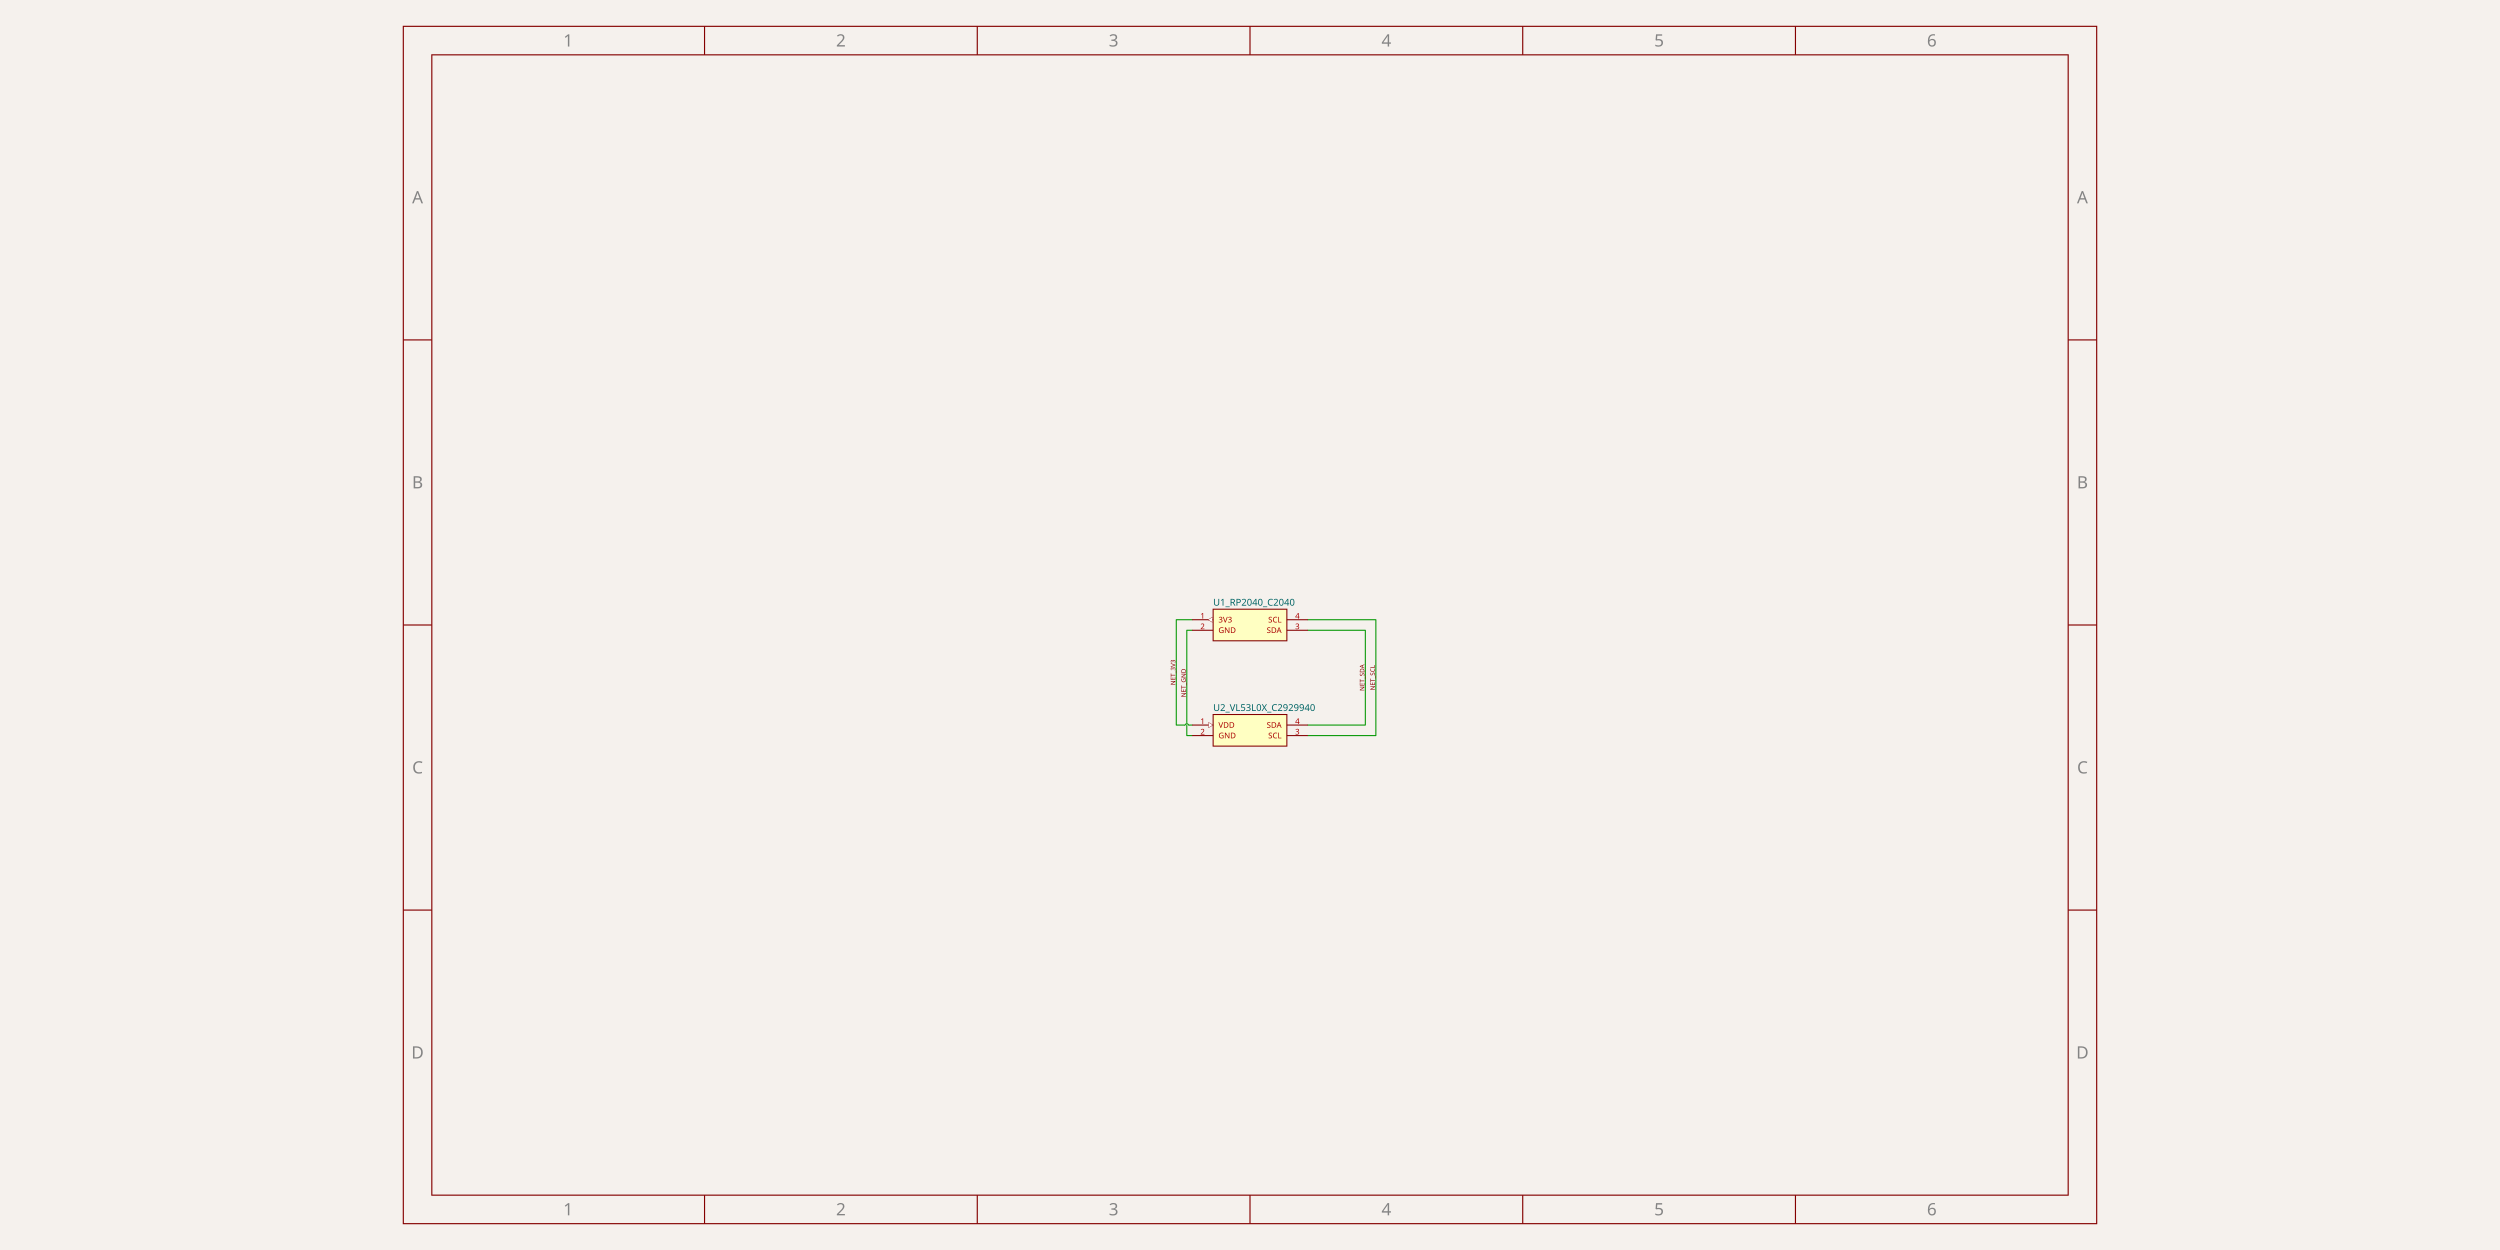
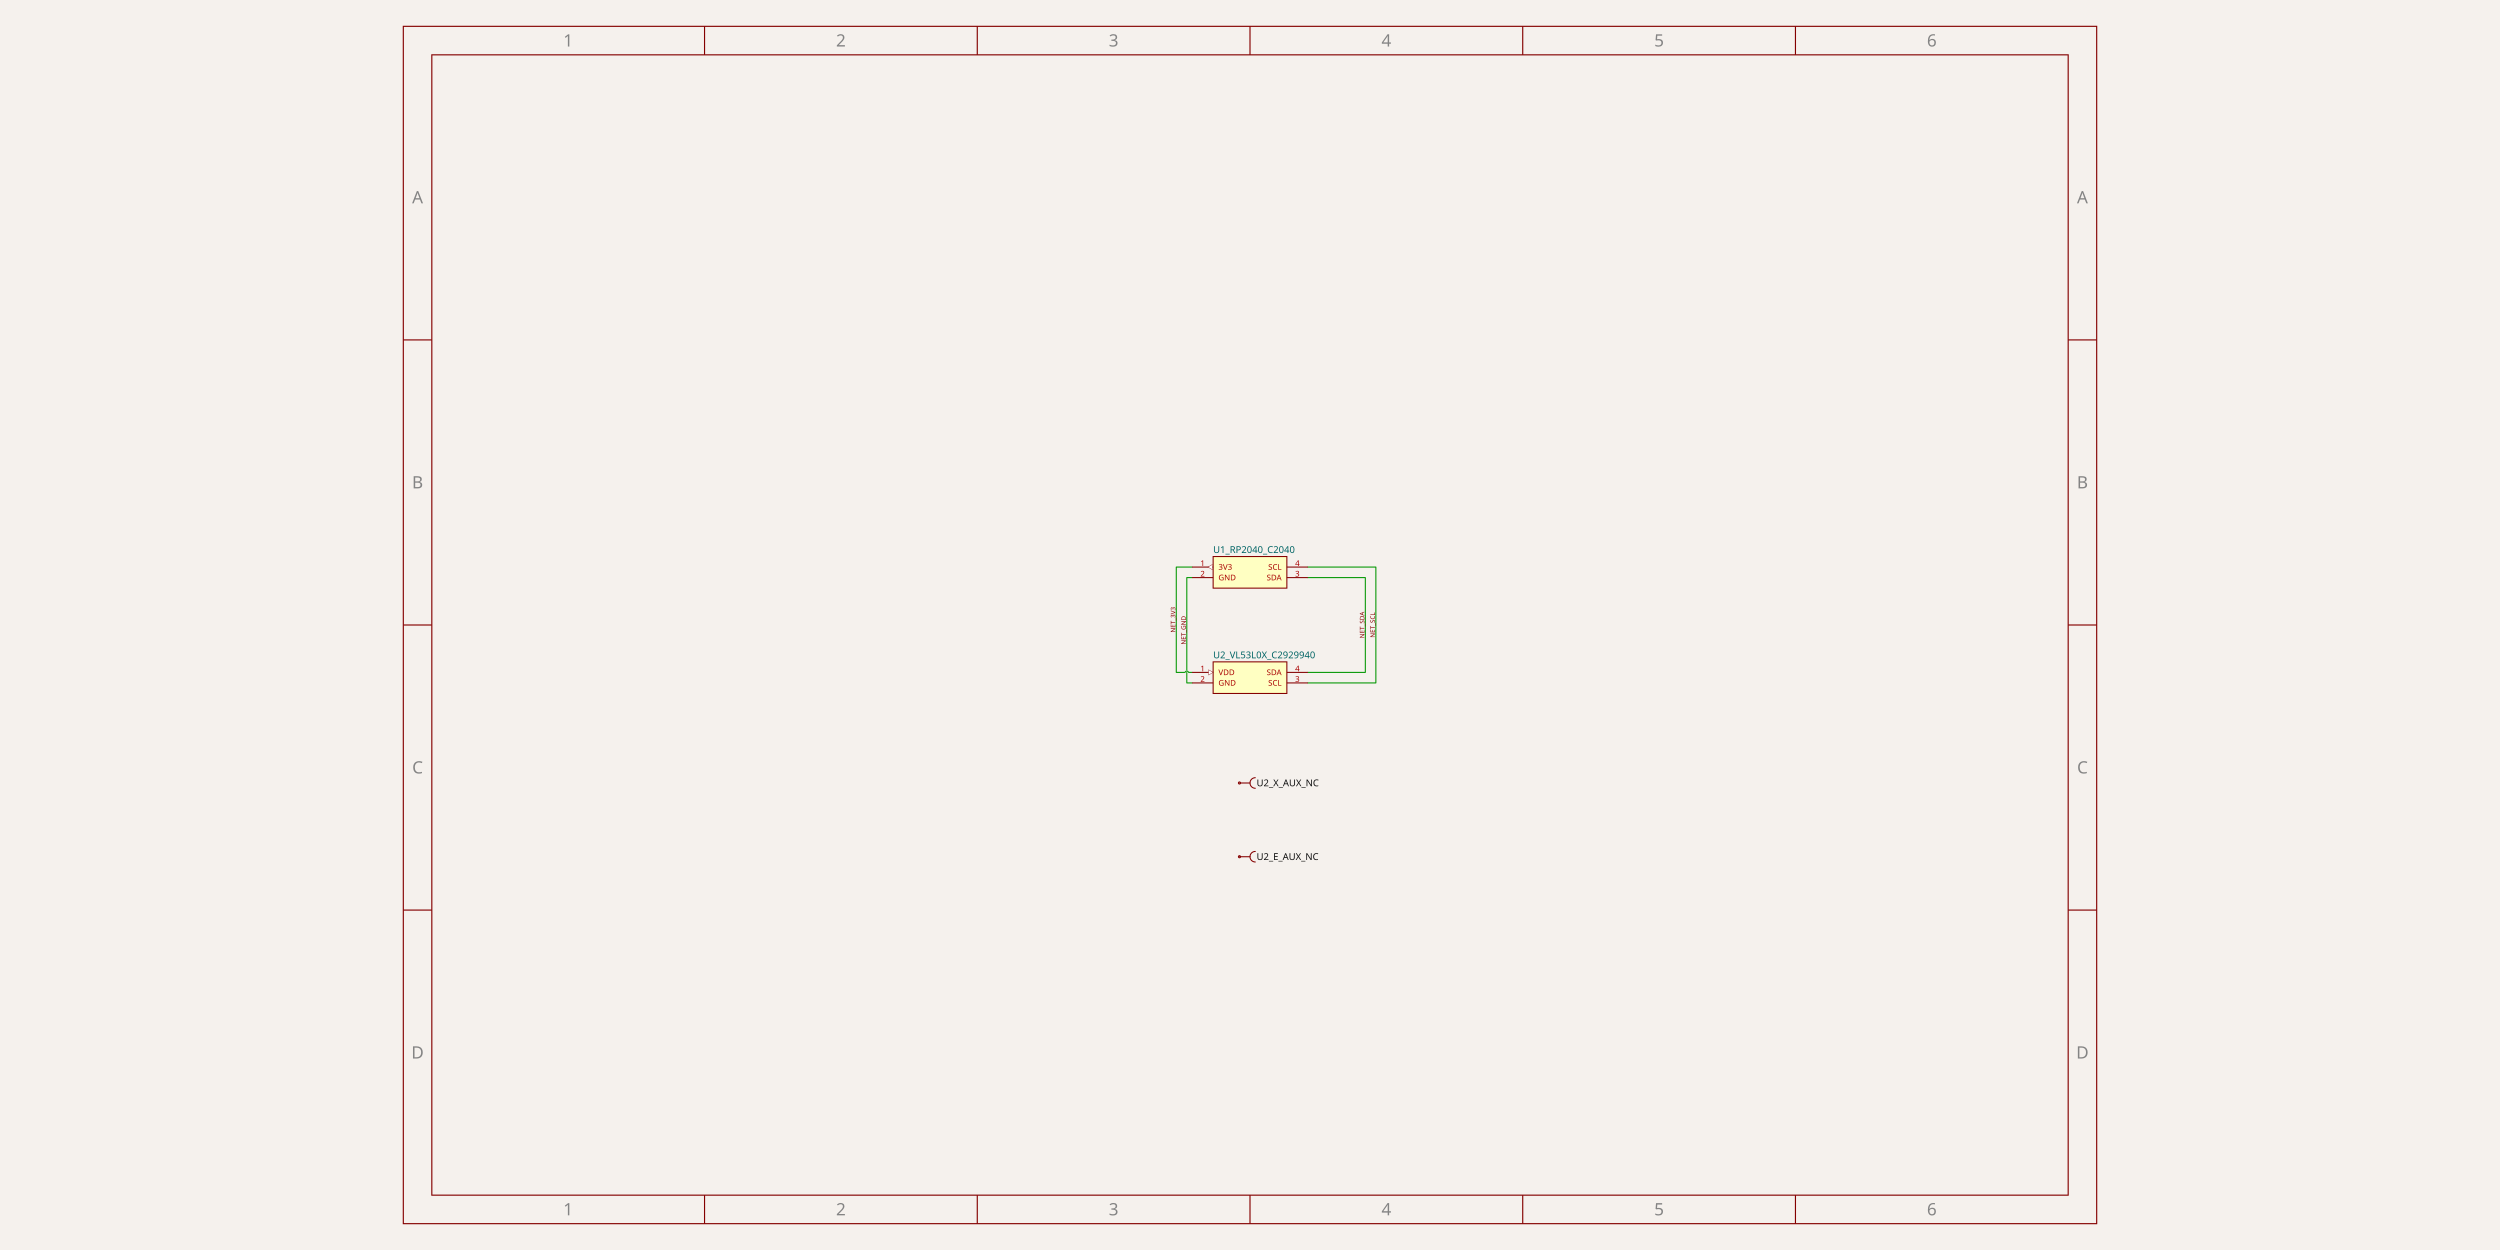
<svg xmlns="http://www.w3.org/2000/svg" class="tscircuit-schematic" width="1200" height="600" style="background-color: rgb(245, 241, 237)" data-real-to-screen-transform="matrix(25.2778238514,0,0,-25.2778238514,600,300)" data-software-used-string="@tscircuit/core@0.0.1816">
  <style>
              .boundary { fill: rgb(245, 241, 237); }
              .schematic-boundary { fill: none; stroke: #fff; }
              .component { fill: none; stroke: rgb(132, 0, 0); }
              .chip { fill: rgb(255, 255, 194); stroke: rgb(132, 0, 0); }
              .component-pin { fill: none; stroke: rgb(132, 0, 0); }
              .text { font-family: sans-serif; fill: rgb(0, 150, 0); }
              .pin-number { fill: rgb(169, 0, 0); }
              .port-label { fill: rgb(0, 100, 100); }
              .component-name { fill: rgb(0, 100, 100); }
              
            </style>
  <rect class="boundary" x="0" y="0" width="1200" height="600" />
  <g class="schematic-sheet" data-circuit-json-type="schematic_sheet" data-schematic-sheet-id="schematic_sheet_0">
    <rect class="sch-rect" x="193.589" y="12.639" width="812.821" height="574.722" fill="none" stroke="rgb(132, 0, 0)" stroke-width="0.547" data-schematic-rect-id="schematic_sheet_0_outer" />
    <rect class="sch-rect" x="207.273" y="26.323" width="785.454" height="547.354" fill="none" stroke="rgb(132, 0, 0)" stroke-width="0.547" data-schematic-rect-id="schematic_sheet_0_inner" />
    <line class="sch-line" x1="338.182" y1="12.639" x2="338.182" y2="26.323" stroke="rgb(132, 0, 0)" stroke-width="0.547" data-schematic-line-id="schematic_sheet_0_top_column_1" />
    <line class="sch-line" x1="338.182" y1="587.361" x2="338.182" y2="573.677" stroke="rgb(132, 0, 0)" stroke-width="0.547" data-schematic-line-id="schematic_sheet_0_bottom_column_1" />
    <line class="sch-line" x1="469.091" y1="12.639" x2="469.091" y2="26.323" stroke="rgb(132, 0, 0)" stroke-width="0.547" data-schematic-line-id="schematic_sheet_0_top_column_2" />
    <line class="sch-line" x1="469.091" y1="587.361" x2="469.091" y2="573.677" stroke="rgb(132, 0, 0)" stroke-width="0.547" data-schematic-line-id="schematic_sheet_0_bottom_column_2" />
    <line class="sch-line" x1="600" y1="12.639" x2="600" y2="26.323" stroke="rgb(132, 0, 0)" stroke-width="0.547" data-schematic-line-id="schematic_sheet_0_top_column_3" />
    <line class="sch-line" x1="600" y1="587.361" x2="600" y2="573.677" stroke="rgb(132, 0, 0)" stroke-width="0.547" data-schematic-line-id="schematic_sheet_0_bottom_column_3" />
    <line class="sch-line" x1="730.909" y1="12.639" x2="730.909" y2="26.323" stroke="rgb(132, 0, 0)" stroke-width="0.547" data-schematic-line-id="schematic_sheet_0_top_column_4" />
    <line class="sch-line" x1="730.909" y1="587.361" x2="730.909" y2="573.677" stroke="rgb(132, 0, 0)" stroke-width="0.547" data-schematic-line-id="schematic_sheet_0_bottom_column_4" />
    <line class="sch-line" x1="861.818" y1="12.639" x2="861.818" y2="26.323" stroke="rgb(132, 0, 0)" stroke-width="0.547" data-schematic-line-id="schematic_sheet_0_top_column_5" />
    <line class="sch-line" x1="861.818" y1="587.361" x2="861.818" y2="573.677" stroke="rgb(132, 0, 0)" stroke-width="0.547" data-schematic-line-id="schematic_sheet_0_bottom_column_5" />
    <line class="sch-line" x1="193.589" y1="436.839" x2="207.273" y2="436.839" stroke="rgb(132, 0, 0)" stroke-width="0.547" data-schematic-line-id="schematic_sheet_0_left_row_1" />
    <line class="sch-line" x1="1006.411" y1="436.839" x2="992.727" y2="436.839" stroke="rgb(132, 0, 0)" stroke-width="0.547" data-schematic-line-id="schematic_sheet_0_right_row_1" />
    <line class="sch-line" x1="193.589" y1="300" x2="207.273" y2="300" stroke="rgb(132, 0, 0)" stroke-width="0.547" data-schematic-line-id="schematic_sheet_0_left_row_2" />
    <line class="sch-line" x1="1006.411" y1="300" x2="992.727" y2="300" stroke="rgb(132, 0, 0)" stroke-width="0.547" data-schematic-line-id="schematic_sheet_0_right_row_2" />
    <line class="sch-line" x1="193.589" y1="163.161" x2="207.273" y2="163.161" stroke="rgb(132, 0, 0)" stroke-width="0.547" data-schematic-line-id="schematic_sheet_0_left_row_3" />
    <line class="sch-line" x1="1006.411" y1="163.161" x2="992.727" y2="163.161" stroke="rgb(132, 0, 0)" stroke-width="0.547" data-schematic-line-id="schematic_sheet_0_right_row_3" />
    <text class="sch-text" x="272.728" y="19.481" fill="rgb(132, 132, 132)" text-anchor="middle" dominant-baseline="middle" font-family="sans-serif" font-size="8.21px" transform="rotate(0, 272.7276, 19.48084)">1</text>
    <text class="sch-text" x="272.728" y="580.519" fill="rgb(132, 132, 132)" text-anchor="middle" dominant-baseline="middle" font-family="sans-serif" font-size="8.21px" transform="rotate(0, 272.7276, 580.5192)">1</text>
    <text class="sch-text" x="403.637" y="19.481" fill="rgb(132, 132, 132)" text-anchor="middle" dominant-baseline="middle" font-family="sans-serif" font-size="8.21px" transform="rotate(0, 403.6366, 19.48084)">2</text>
    <text class="sch-text" x="403.637" y="580.519" fill="rgb(132, 132, 132)" text-anchor="middle" dominant-baseline="middle" font-family="sans-serif" font-size="8.21px" transform="rotate(0, 403.6366, 580.5192)">2</text>
    <text class="sch-text" x="534.546" y="19.481" fill="rgb(132, 132, 132)" text-anchor="middle" dominant-baseline="middle" font-family="sans-serif" font-size="8.21px" transform="rotate(0, 534.5455, 19.48084)">3</text>
    <text class="sch-text" x="534.546" y="580.519" fill="rgb(132, 132, 132)" text-anchor="middle" dominant-baseline="middle" font-family="sans-serif" font-size="8.21px" transform="rotate(0, 534.5455, 580.5192)">3</text>
    <text class="sch-text" x="665.454" y="19.481" fill="rgb(132, 132, 132)" text-anchor="middle" dominant-baseline="middle" font-family="sans-serif" font-size="8.21px" transform="rotate(0, 665.4545, 19.48084)">4</text>
    <text class="sch-text" x="665.454" y="580.519" fill="rgb(132, 132, 132)" text-anchor="middle" dominant-baseline="middle" font-family="sans-serif" font-size="8.21px" transform="rotate(0, 665.4545, 580.5192)">4</text>
    <text class="sch-text" x="796.363" y="19.481" fill="rgb(132, 132, 132)" text-anchor="middle" dominant-baseline="middle" font-family="sans-serif" font-size="8.21px" transform="rotate(0, 796.3634, 19.48084)">5</text>
    <text class="sch-text" x="796.363" y="580.519" fill="rgb(132, 132, 132)" text-anchor="middle" dominant-baseline="middle" font-family="sans-serif" font-size="8.21px" transform="rotate(0, 796.3634, 580.5192)">5</text>
    <text class="sch-text" x="927.272" y="19.481" fill="rgb(132, 132, 132)" text-anchor="middle" dominant-baseline="middle" font-family="sans-serif" font-size="8.21px" transform="rotate(0, 927.2724, 19.48084)">6</text>
    <text class="sch-text" x="927.272" y="580.519" fill="rgb(132, 132, 132)" text-anchor="middle" dominant-baseline="middle" font-family="sans-serif" font-size="8.21px" transform="rotate(0, 927.2724, 580.5192)">6</text>
    <text class="sch-text" x="200.431" y="94.742" fill="rgb(132, 132, 132)" text-anchor="middle" dominant-baseline="middle" font-family="sans-serif" font-size="8.21px" transform="rotate(0, 200.4312, 94.74208)">A</text>
    <text class="sch-text" x="999.569" y="94.742" fill="rgb(132, 132, 132)" text-anchor="middle" dominant-baseline="middle" font-family="sans-serif" font-size="8.21px" transform="rotate(0, 999.5688, 94.74208)">A</text>
    <text class="sch-text" x="200.431" y="231.581" fill="rgb(132, 132, 132)" text-anchor="middle" dominant-baseline="middle" font-family="sans-serif" font-size="8.21px" transform="rotate(0, 200.4312, 231.5807)">B</text>
    <text class="sch-text" x="999.569" y="231.581" fill="rgb(132, 132, 132)" text-anchor="middle" dominant-baseline="middle" font-family="sans-serif" font-size="8.21px" transform="rotate(0, 999.5688, 231.5807)">B</text>
    <text class="sch-text" x="200.431" y="368.419" fill="rgb(132, 132, 132)" text-anchor="middle" dominant-baseline="middle" font-family="sans-serif" font-size="8.21px" transform="rotate(0, 200.4312, 368.4193)">C</text>
    <text class="sch-text" x="999.569" y="368.419" fill="rgb(132, 132, 132)" text-anchor="middle" dominant-baseline="middle" font-family="sans-serif" font-size="8.21px" transform="rotate(0, 999.5688, 368.4193)">C</text>
    <text class="sch-text" x="200.431" y="505.258" fill="rgb(132, 132, 132)" text-anchor="middle" dominant-baseline="middle" font-family="sans-serif" font-size="8.21px" transform="rotate(0, 200.4312, 505.2579)">D</text>
    <text class="sch-text" x="999.569" y="505.258" fill="rgb(132, 132, 132)" text-anchor="middle" dominant-baseline="middle" font-family="sans-serif" font-size="8.21px" transform="rotate(0, 999.5688, 505.2579)">D</text>
  </g>
  <g class="trace sch-trace" data-layer="base" data-circuit-json-type="schematic_trace" data-schematic-trace-id="schematic_trace_0" data-subcircuit-connectivity-map-key="E003_VARIANT_B_JLC_CHIP_DOWN_connectivity_net0">
-     <path d="M 572.194 297.472 L 564.611 297.472 L 564.611 348.028 L 568.719 348.028M 570.615 348.028 L 572.194 348.028" class="trace-invisible-hover-outline sch-trace-hitbox" stroke="rgb(0, 150, 0)" fill="none" stroke-width="4.044px" stroke-linecap="round" opacity="0" stroke-linejoin="round" />
-     <path class="sch-trace-path" d="M 572.194 297.472 L 564.611 297.472 L 564.611 348.028 L 568.719 348.028M 570.615 348.028 L 572.194 348.028" stroke="rgb(0, 150, 0)" fill="none" stroke-width="0.506px" stroke-linecap="round" stroke-linejoin="round" />
+     <path d="M 572.194 272.194 L 564.611 272.194 L 564.611 322.75 L 568.719 322.75M 570.615 322.75 L 572.194 322.75" class="trace-invisible-hover-outline sch-trace-hitbox" stroke="rgb(0, 150, 0)" fill="none" stroke-width="4.044px" stroke-linecap="round" opacity="0" stroke-linejoin="round" />
+     <path class="sch-trace-path" d="M 572.194 272.194 L 564.611 272.194 L 564.611 322.75 L 568.719 322.75M 570.615 322.75 L 572.194 322.75" stroke="rgb(0, 150, 0)" fill="none" stroke-width="0.506px" stroke-linecap="round" stroke-linejoin="round" />
  </g>
  <g class="trace sch-trace" data-layer="base" data-circuit-json-type="schematic_trace" data-schematic-trace-id="schematic_trace_1" data-subcircuit-connectivity-map-key="E003_VARIANT_B_JLC_CHIP_DOWN_connectivity_net1">
-     <path d="M 572.194 302.528 L 569.667 302.528 L 569.667 353.083 L 572.194 353.083" class="trace-invisible-hover-outline sch-trace-hitbox" stroke="rgb(0, 150, 0)" fill="none" stroke-width="4.044px" stroke-linecap="round" opacity="0" stroke-linejoin="round" />
-     <path class="sch-trace-path" d="M 572.194 302.528 L 569.667 302.528 L 569.667 353.083 L 572.194 353.083" stroke="rgb(0, 150, 0)" fill="none" stroke-width="0.506px" stroke-linecap="round" stroke-linejoin="round" />
+     <path d="M 572.194 277.25 L 569.667 277.25 L 569.667 327.806 L 572.194 327.806" class="trace-invisible-hover-outline sch-trace-hitbox" stroke="rgb(0, 150, 0)" fill="none" stroke-width="4.044px" stroke-linecap="round" opacity="0" stroke-linejoin="round" />
+     <path class="sch-trace-path" d="M 572.194 277.25 L 569.667 277.25 L 569.667 327.806 L 572.194 327.806" stroke="rgb(0, 150, 0)" fill="none" stroke-width="0.506px" stroke-linecap="round" stroke-linejoin="round" />
  </g>
  <g class="trace sch-trace" data-layer="base" data-circuit-json-type="schematic_trace" data-schematic-trace-id="schematic_trace_2" data-subcircuit-connectivity-map-key="E003_VARIANT_B_JLC_CHIP_DOWN_connectivity_net2">
-     <path d="M 627.806 302.528 L 655.358 302.528 L 655.358 348.028 L 627.806 348.028" class="trace-invisible-hover-outline sch-trace-hitbox" stroke="rgb(0, 150, 0)" fill="none" stroke-width="4.044px" stroke-linecap="round" opacity="0" stroke-linejoin="round" />
-     <path class="sch-trace-path" d="M 627.806 302.528 L 655.358 302.528 L 655.358 348.028 L 627.806 348.028" stroke="rgb(0, 150, 0)" fill="none" stroke-width="0.506px" stroke-linecap="round" stroke-linejoin="round" />
+     <path d="M 627.806 277.25 L 655.358 277.25 L 655.358 322.75 L 627.806 322.75" class="trace-invisible-hover-outline sch-trace-hitbox" stroke="rgb(0, 150, 0)" fill="none" stroke-width="4.044px" stroke-linecap="round" opacity="0" stroke-linejoin="round" />
+     <path class="sch-trace-path" d="M 627.806 277.25 L 655.358 277.25 L 655.358 322.75 L 627.806 322.75" stroke="rgb(0, 150, 0)" fill="none" stroke-width="0.506px" stroke-linecap="round" stroke-linejoin="round" />
  </g>
  <g class="trace sch-trace" data-layer="base" data-circuit-json-type="schematic_trace" data-schematic-trace-id="schematic_trace_3" data-subcircuit-connectivity-map-key="E003_VARIANT_B_JLC_CHIP_DOWN_connectivity_net3">
-     <path d="M 627.806 297.472 L 660.414 297.472 L 660.414 353.083 L 627.806 353.083" class="trace-invisible-hover-outline sch-trace-hitbox" stroke="rgb(0, 150, 0)" fill="none" stroke-width="4.044px" stroke-linecap="round" opacity="0" stroke-linejoin="round" />
-     <path class="sch-trace-path" d="M 627.806 297.472 L 660.414 297.472 L 660.414 353.083 L 627.806 353.083" stroke="rgb(0, 150, 0)" fill="none" stroke-width="0.506px" stroke-linecap="round" stroke-linejoin="round" />
+     <path d="M 627.806 272.194 L 660.414 272.194 L 660.414 327.806 L 627.806 327.806" class="trace-invisible-hover-outline sch-trace-hitbox" stroke="rgb(0, 150, 0)" fill="none" stroke-width="4.044px" stroke-linecap="round" opacity="0" stroke-linejoin="round" />
+     <path class="sch-trace-path" d="M 627.806 272.194 L 660.414 272.194 L 660.414 327.806 L 627.806 327.806" stroke="rgb(0, 150, 0)" fill="none" stroke-width="0.506px" stroke-linecap="round" stroke-linejoin="round" />
  </g>
  <g class="trace-overlays sch-trace-overlays" data-layer="overlay" data-circuit-json-type="schematic_trace" data-schematic-trace-id="schematic_trace_0" data-subcircuit-connectivity-map-key="E003_VARIANT_B_JLC_CHIP_DOWN_connectivity_net0">
-     <path class="trace-crossing-outline sch-trace-crossing-outline" d="M 568.719 348.028 Q 569.667 346.701 570.615 348.028" stroke="rgb(245, 241, 237)" fill="none" stroke-width="0.758px" stroke-linecap="butt" />
-     <path class="sch-trace-crossing-path" d="M 568.719 348.028 Q 569.667 346.701 570.615 348.028" stroke="rgb(0, 150, 0)" fill="none" stroke-width="0.506px" stroke-linecap="round" />
+     <path class="trace-crossing-outline sch-trace-crossing-outline" d="M 568.719 322.75 Q 569.667 321.423 570.615 322.75" stroke="rgb(245, 241, 237)" fill="none" stroke-width="0.758px" stroke-linecap="butt" />
+     <path class="sch-trace-crossing-path" d="M 568.719 322.75 Q 569.667 321.423 570.615 322.75" stroke="rgb(0, 150, 0)" fill="none" stroke-width="0.506px" stroke-linecap="round" />
  </g>
  <g class="trace-overlays sch-trace-overlays" data-layer="overlay" data-circuit-json-type="schematic_trace" data-schematic-trace-id="schematic_trace_1" data-subcircuit-connectivity-map-key="E003_VARIANT_B_JLC_CHIP_DOWN_connectivity_net1" />
  <g class="trace-overlays sch-trace-overlays" data-layer="overlay" data-circuit-json-type="schematic_trace" data-schematic-trace-id="schematic_trace_2" data-subcircuit-connectivity-map-key="E003_VARIANT_B_JLC_CHIP_DOWN_connectivity_net2" />
  <g class="trace-overlays sch-trace-overlays" data-layer="overlay" data-circuit-json-type="schematic_trace" data-schematic-trace-id="schematic_trace_3" data-subcircuit-connectivity-map-key="E003_VARIANT_B_JLC_CHIP_DOWN_connectivity_net3" />
  <g class="sch-component" data-circuit-json-type="schematic_component" data-schematic-component-id="schematic_component_0" data-schematic-sheet-id="schematic_sheet_0">
-     <rect class="component chip sch-component-body" x="582.306" y="292.417" width="35.389" height="15.167" stroke-width="0.506px" fill="rgb(255, 255, 194)" stroke="rgb(132, 0, 0)" />
-     <rect class="component-overlay sch-component-overlay" x="582.306" y="292.417" width="35.389" height="15.167" fill="transparent" />
-     <text class="sch-text" x="582.306" y="310.869" fill="#006464" text-anchor="start" dominant-baseline="middle" font-family="sans-serif" font-size="4.55px" transform="rotate(0, 582.3055, 310.8695)" />
-     <text class="sch-text" x="582.306" y="289.131" fill="#006464" text-anchor="start" dominant-baseline="middle" font-family="sans-serif" font-size="4.55px" transform="rotate(0, 582.3055, 289.1305)">U1_RP2040_C2040</text>
-     <line class="component-pin sch-component-pin sch-port-line" x1="582.306" y1="297.472" x2="572.194" y2="297.472" stroke-width="0.506px" />
+     <rect class="component chip sch-component-body" x="582.306" y="267.139" width="35.389" height="15.167" stroke-width="0.506px" fill="rgb(255, 255, 194)" stroke="rgb(132, 0, 0)" />
+     <rect class="component-overlay sch-component-overlay" x="582.306" y="267.139" width="35.389" height="15.167" fill="transparent" />
+     <text class="sch-text" x="582.306" y="285.592" fill="#006464" text-anchor="start" dominant-baseline="middle" font-family="sans-serif" font-size="4.55px" transform="rotate(0, 582.3055, 285.5916)" />
+     <text class="sch-text" x="582.306" y="263.853" fill="#006464" text-anchor="start" dominant-baseline="middle" font-family="sans-serif" font-size="4.55px" transform="rotate(0, 582.3055, 263.8527)">U1_RP2040_C2040</text>
+     <line class="component-pin sch-component-pin sch-port-line" x1="582.306" y1="272.194" x2="572.194" y2="272.194" stroke-width="0.506px" />
    <g class="sch-port" data-schematic-port-id="source_port_0">
-       <rect x="571.689" y="296.967" width="1.011" height="1.011" opacity="0" />
+       <rect x="571.689" y="271.689" width="1.011" height="1.011" opacity="0" />
    </g>
-     <polygon points="579.778,297.472 581.967,296.208 581.967,298.736" fill="white" stroke="rgb(132, 0, 0)" stroke-width="0.169px" />
-     <text class="pin-number sch-pin-number" x="577.25" y="296.967" style="font-family: sans-serif;" fill="rgb(169, 0, 0)" text-anchor="middle" dominant-baseline="auto" font-size="3.792px" transform="">1</text>
-     <text class="pin-number sch-pin-label" x="584.833" y="297.472" style="font-family: sans-serif;" fill="rgb(169, 0, 0)" text-anchor="start" dominant-baseline="middle" font-size="3.792px" transform="">3V3</text>
-     <line class="component-pin sch-component-pin sch-port-line" x1="582.306" y1="302.528" x2="572.194" y2="302.528" stroke-width="0.506px" />
+     <polygon points="579.778,272.194 581.967,270.931 581.967,273.458" fill="white" stroke="rgb(132, 0, 0)" stroke-width="0.169px" />
+     <text class="pin-number sch-pin-number" x="577.25" y="271.689" style="font-family: sans-serif;" fill="rgb(169, 0, 0)" text-anchor="middle" dominant-baseline="auto" font-size="3.792px" transform="">1</text>
+     <text class="pin-number sch-pin-label" x="584.833" y="272.194" style="font-family: sans-serif;" fill="rgb(169, 0, 0)" text-anchor="start" dominant-baseline="middle" font-size="3.792px" transform="">3V3</text>
+     <line class="component-pin sch-component-pin sch-port-line" x1="582.306" y1="277.25" x2="572.194" y2="277.25" stroke-width="0.506px" />
    <g class="sch-port" data-schematic-port-id="source_port_1">
-       <rect x="571.689" y="302.022" width="1.011" height="1.011" opacity="0" />
+       <rect x="571.689" y="276.744" width="1.011" height="1.011" opacity="0" />
    </g>
-     <text class="pin-number sch-pin-number" x="577.25" y="302.022" style="font-family: sans-serif;" fill="rgb(169, 0, 0)" text-anchor="middle" dominant-baseline="auto" font-size="3.792px" transform="">2</text>
-     <text class="pin-number sch-pin-label" x="584.833" y="302.528" style="font-family: sans-serif;" fill="rgb(169, 0, 0)" text-anchor="start" dominant-baseline="middle" font-size="3.792px" transform="">GND</text>
-     <line class="component-pin sch-component-pin sch-port-line" x1="617.694" y1="302.528" x2="627.806" y2="302.528" stroke-width="0.506px" />
+     <text class="pin-number sch-pin-number" x="577.25" y="276.744" style="font-family: sans-serif;" fill="rgb(169, 0, 0)" text-anchor="middle" dominant-baseline="auto" font-size="3.792px" transform="">2</text>
+     <text class="pin-number sch-pin-label" x="584.833" y="277.25" style="font-family: sans-serif;" fill="rgb(169, 0, 0)" text-anchor="start" dominant-baseline="middle" font-size="3.792px" transform="">GND</text>
+     <line class="component-pin sch-component-pin sch-port-line" x1="617.694" y1="277.25" x2="627.806" y2="277.25" stroke-width="0.506px" />
    <g class="sch-port" data-schematic-port-id="source_port_2">
-       <rect x="627.3" y="302.022" width="1.011" height="1.011" opacity="0" />
+       <rect x="627.3" y="276.744" width="1.011" height="1.011" opacity="0" />
    </g>
-     <text class="pin-number sch-pin-number" x="622.75" y="302.022" style="font-family: sans-serif;" fill="rgb(169, 0, 0)" text-anchor="middle" dominant-baseline="auto" font-size="3.792px" transform="">3</text>
-     <text class="pin-number sch-pin-label" x="615.167" y="302.528" style="font-family: sans-serif;" fill="rgb(169, 0, 0)" text-anchor="end" dominant-baseline="middle" font-size="3.792px" transform="">SDA</text>
-     <line class="component-pin sch-component-pin sch-port-line" x1="617.694" y1="297.472" x2="627.806" y2="297.472" stroke-width="0.506px" />
+     <text class="pin-number sch-pin-number" x="622.75" y="276.744" style="font-family: sans-serif;" fill="rgb(169, 0, 0)" text-anchor="middle" dominant-baseline="auto" font-size="3.792px" transform="">3</text>
+     <text class="pin-number sch-pin-label" x="615.167" y="277.25" style="font-family: sans-serif;" fill="rgb(169, 0, 0)" text-anchor="end" dominant-baseline="middle" font-size="3.792px" transform="">SDA</text>
+     <line class="component-pin sch-component-pin sch-port-line" x1="617.694" y1="272.194" x2="627.806" y2="272.194" stroke-width="0.506px" />
    <g class="sch-port" data-schematic-port-id="source_port_3">
-       <rect x="627.3" y="296.967" width="1.011" height="1.011" opacity="0" />
+       <rect x="627.3" y="271.689" width="1.011" height="1.011" opacity="0" />
    </g>
-     <text class="pin-number sch-pin-number" x="622.75" y="296.967" style="font-family: sans-serif;" fill="rgb(169, 0, 0)" text-anchor="middle" dominant-baseline="auto" font-size="3.792px" transform="">4</text>
-     <text class="pin-number sch-pin-label" x="615.167" y="297.472" style="font-family: sans-serif;" fill="rgb(169, 0, 0)" text-anchor="end" dominant-baseline="middle" font-size="3.792px" transform="">SCL</text>
+     <text class="pin-number sch-pin-number" x="622.75" y="271.689" style="font-family: sans-serif;" fill="rgb(169, 0, 0)" text-anchor="middle" dominant-baseline="auto" font-size="3.792px" transform="">4</text>
+     <text class="pin-number sch-pin-label" x="615.167" y="272.194" style="font-family: sans-serif;" fill="rgb(169, 0, 0)" text-anchor="end" dominant-baseline="middle" font-size="3.792px" transform="">SCL</text>
  </g>
  <g class="sch-component" data-circuit-json-type="schematic_component" data-schematic-component-id="schematic_component_1" data-schematic-sheet-id="schematic_sheet_0">
-     <rect class="component chip sch-component-body" x="582.306" y="342.972" width="35.389" height="15.167" stroke-width="0.506px" fill="rgb(255, 255, 194)" stroke="rgb(132, 0, 0)" />
-     <rect class="component-overlay sch-component-overlay" x="582.306" y="342.972" width="35.389" height="15.167" fill="transparent" />
-     <text class="sch-text" x="582.306" y="361.425" fill="#006464" text-anchor="start" dominant-baseline="middle" font-family="sans-serif" font-size="4.55px" transform="rotate(0, 582.3055, 361.4251)" />
-     <text class="sch-text" x="582.306" y="339.686" fill="#006464" text-anchor="start" dominant-baseline="middle" font-family="sans-serif" font-size="4.55px" transform="rotate(0, 582.3055, 339.6862)">U2_VL53L0X_C2929940</text>
-     <line class="component-pin sch-component-pin sch-port-line" x1="582.306" y1="348.028" x2="572.194" y2="348.028" stroke-width="0.506px" />
+     <rect class="component chip sch-component-body" x="582.306" y="317.694" width="35.389" height="15.167" stroke-width="0.506px" fill="rgb(255, 255, 194)" stroke="rgb(132, 0, 0)" />
+     <rect class="component-overlay sch-component-overlay" x="582.306" y="317.694" width="35.389" height="15.167" fill="transparent" />
+     <text class="sch-text" x="582.306" y="336.147" fill="#006464" text-anchor="start" dominant-baseline="middle" font-family="sans-serif" font-size="4.55px" transform="rotate(0, 582.3055, 336.1473)" />
+     <text class="sch-text" x="582.306" y="314.408" fill="#006464" text-anchor="start" dominant-baseline="middle" font-family="sans-serif" font-size="4.55px" transform="rotate(0, 582.3055, 314.4084)">U2_VL53L0X_C2929940</text>
+     <line class="component-pin sch-component-pin sch-port-line" x1="582.306" y1="322.75" x2="572.194" y2="322.75" stroke-width="0.506px" />
    <g class="sch-port" data-schematic-port-id="source_port_4">
-       <rect x="571.689" y="347.522" width="1.011" height="1.011" opacity="0" />
+       <rect x="571.689" y="322.244" width="1.011" height="1.011" opacity="0" />
    </g>
-     <polygon points="582.306,348.028 580.116,349.292 580.116,346.764" fill="white" stroke="rgb(132, 0, 0)" stroke-width="0.169px" />
-     <text class="pin-number sch-pin-number" x="577.25" y="347.522" style="font-family: sans-serif;" fill="rgb(169, 0, 0)" text-anchor="middle" dominant-baseline="auto" font-size="3.792px" transform="">1</text>
-     <text class="pin-number sch-pin-label" x="584.833" y="348.028" style="font-family: sans-serif;" fill="rgb(169, 0, 0)" text-anchor="start" dominant-baseline="middle" font-size="3.792px" transform="">VDD</text>
-     <line class="component-pin sch-component-pin sch-port-line" x1="582.306" y1="353.083" x2="572.194" y2="353.083" stroke-width="0.506px" />
+     <polygon points="582.306,322.75 580.116,324.014 580.116,321.486" fill="white" stroke="rgb(132, 0, 0)" stroke-width="0.169px" />
+     <text class="pin-number sch-pin-number" x="577.25" y="322.244" style="font-family: sans-serif;" fill="rgb(169, 0, 0)" text-anchor="middle" dominant-baseline="auto" font-size="3.792px" transform="">1</text>
+     <text class="pin-number sch-pin-label" x="584.833" y="322.75" style="font-family: sans-serif;" fill="rgb(169, 0, 0)" text-anchor="start" dominant-baseline="middle" font-size="3.792px" transform="">VDD</text>
+     <line class="component-pin sch-component-pin sch-port-line" x1="582.306" y1="327.806" x2="572.194" y2="327.806" stroke-width="0.506px" />
    <g class="sch-port" data-schematic-port-id="source_port_5">
-       <rect x="571.689" y="352.578" width="1.011" height="1.011" opacity="0" />
+       <rect x="571.689" y="327.3" width="1.011" height="1.011" opacity="0" />
    </g>
-     <text class="pin-number sch-pin-number" x="577.25" y="352.578" style="font-family: sans-serif;" fill="rgb(169, 0, 0)" text-anchor="middle" dominant-baseline="auto" font-size="3.792px" transform="">2</text>
-     <text class="pin-number sch-pin-label" x="584.833" y="353.083" style="font-family: sans-serif;" fill="rgb(169, 0, 0)" text-anchor="start" dominant-baseline="middle" font-size="3.792px" transform="">GND</text>
-     <line class="component-pin sch-component-pin sch-port-line" x1="617.694" y1="353.083" x2="627.806" y2="353.083" stroke-width="0.506px" />
+     <text class="pin-number sch-pin-number" x="577.25" y="327.3" style="font-family: sans-serif;" fill="rgb(169, 0, 0)" text-anchor="middle" dominant-baseline="auto" font-size="3.792px" transform="">2</text>
+     <text class="pin-number sch-pin-label" x="584.833" y="327.806" style="font-family: sans-serif;" fill="rgb(169, 0, 0)" text-anchor="start" dominant-baseline="middle" font-size="3.792px" transform="">GND</text>
+     <line class="component-pin sch-component-pin sch-port-line" x1="617.694" y1="327.806" x2="627.806" y2="327.806" stroke-width="0.506px" />
    <g class="sch-port" data-schematic-port-id="source_port_6">
-       <rect x="627.3" y="352.578" width="1.011" height="1.011" opacity="0" />
+       <rect x="627.3" y="327.3" width="1.011" height="1.011" opacity="0" />
    </g>
-     <text class="pin-number sch-pin-number" x="622.75" y="352.578" style="font-family: sans-serif;" fill="rgb(169, 0, 0)" text-anchor="middle" dominant-baseline="auto" font-size="3.792px" transform="">3</text>
-     <text class="pin-number sch-pin-label" x="615.167" y="353.083" style="font-family: sans-serif;" fill="rgb(169, 0, 0)" text-anchor="end" dominant-baseline="middle" font-size="3.792px" transform="">SCL</text>
-     <line class="component-pin sch-component-pin sch-port-line" x1="617.694" y1="348.028" x2="627.806" y2="348.028" stroke-width="0.506px" />
+     <text class="pin-number sch-pin-number" x="622.75" y="327.3" style="font-family: sans-serif;" fill="rgb(169, 0, 0)" text-anchor="middle" dominant-baseline="auto" font-size="3.792px" transform="">3</text>
+     <text class="pin-number sch-pin-label" x="615.167" y="327.806" style="font-family: sans-serif;" fill="rgb(169, 0, 0)" text-anchor="end" dominant-baseline="middle" font-size="3.792px" transform="">SCL</text>
+     <line class="component-pin sch-component-pin sch-port-line" x1="617.694" y1="322.75" x2="627.806" y2="322.75" stroke-width="0.506px" />
    <g class="sch-port" data-schematic-port-id="source_port_7">
-       <rect x="627.3" y="347.522" width="1.011" height="1.011" opacity="0" />
+       <rect x="627.3" y="322.244" width="1.011" height="1.011" opacity="0" />
    </g>
-     <text class="pin-number sch-pin-number" x="622.75" y="347.522" style="font-family: sans-serif;" fill="rgb(169, 0, 0)" text-anchor="middle" dominant-baseline="auto" font-size="3.792px" transform="">4</text>
-     <text class="pin-number sch-pin-label" x="615.167" y="348.028" style="font-family: sans-serif;" fill="rgb(169, 0, 0)" text-anchor="end" dominant-baseline="middle" font-size="3.792px" transform="">SDA</text>
+     <text class="pin-number sch-pin-number" x="622.75" y="322.244" style="font-family: sans-serif;" fill="rgb(169, 0, 0)" text-anchor="middle" dominant-baseline="auto" font-size="3.792px" transform="">4</text>
+     <text class="pin-number sch-pin-label" x="615.167" y="322.75" style="font-family: sans-serif;" fill="rgb(169, 0, 0)" text-anchor="end" dominant-baseline="middle" font-size="3.792px" transform="">SDA</text>
+   </g>
+   <g class="sch-component" data-circuit-json-type="schematic_component" data-schematic-component-id="schematic_component_2" data-schematic-sheet-id="schematic_sheet_0">
+     <rect class="component-overlay sch-component-overlay" x="594.944" y="373.306" width="7.583" height="5.056" fill="transparent" />
+     <path class="sch-component-symbol-path" d="M 594.944 375.833 L 600 375.833" stroke="rgb(132, 0, 0)" fill="none" stroke-width="0.506px" stroke-linecap="round" />
+     <path class="sch-component-symbol-path" d="M 602.528 373.306 L 602.272 373.319 L 602.019 373.357 L 601.771 373.422 L 601.531 373.511 L 601.301 373.623 L 601.084 373.759 L 600.881 373.915 L 600.696 374.092 L 600.529 374.286 L 600.383 374.496 L 600.258 374.72 L 600.157 374.956 L 600.081 375.2 L 600.029 375.451 L 600.003 375.705 L 600.003 375.962 L 600.029 376.216 L 600.081 376.467 L 600.157 376.711 L 600.258 376.947 L 600.383 377.171 L 600.529 377.381 L 600.696 377.575 L 600.881 377.751 L 601.084 377.908 L 601.301 378.044 L 601.531 378.156 L 601.771 378.245 L 602.019 378.31 L 602.272 378.348 L 602.528 378.361" stroke="rgb(132, 0, 0)" fill="none" stroke-width="0.506px" stroke-linecap="round" />
+     <text class="sch-component-name sch-component-text" x="603.16" y="375.833" stroke="rgb(245, 241, 237)" stroke-width="0.506px" paint-order="stroke" fill="rgb(15, 15, 15)" font-family="sans-serif" text-anchor="start" dominant-baseline="middle" font-size="4.55px">U2_X_AUX_NC</text>
+     <circle class="component-pin sch-component-pin" cx="594.944" cy="375.833" r="0.506px" stroke-width="0.506px" fill="none" stroke="rgb(132, 0, 0)" />
+   </g>
+   <g class="sch-component" data-circuit-json-type="schematic_component" data-schematic-component-id="schematic_component_3" data-schematic-sheet-id="schematic_sheet_0">
+     <rect class="component-overlay sch-component-overlay" x="594.944" y="408.695" width="7.583" height="5.056" fill="transparent" />
+     <path class="sch-component-symbol-path" d="M 594.944 411.222 L 600 411.222" stroke="rgb(132, 0, 0)" fill="none" stroke-width="0.506px" stroke-linecap="round" />
+     <path class="sch-component-symbol-path" d="M 602.528 408.695 L 602.272 408.708 L 602.019 408.746 L 601.771 408.811 L 601.531 408.899 L 601.301 409.012 L 601.084 409.148 L 600.881 409.304 L 600.696 409.481 L 600.529 409.675 L 600.383 409.885 L 600.258 410.109 L 600.157 410.345 L 600.081 410.589 L 600.029 410.84 L 600.003 411.094 L 600.003 411.35 L 600.029 411.605 L 600.081 411.856 L 600.157 412.1 L 600.258 412.336 L 600.383 412.56 L 600.529 412.77 L 600.696 412.964 L 600.881 413.14 L 601.084 413.297 L 601.301 413.433 L 601.531 413.545 L 601.771 413.634 L 602.019 413.698 L 602.272 413.737 L 602.528 413.75" stroke="rgb(132, 0, 0)" fill="none" stroke-width="0.506px" stroke-linecap="round" />
+     <text class="sch-component-name sch-component-text" x="603.16" y="411.222" stroke="rgb(245, 241, 237)" stroke-width="0.506px" paint-order="stroke" fill="rgb(15, 15, 15)" font-family="sans-serif" text-anchor="start" dominant-baseline="middle" font-size="4.55px">U2_E_AUX_NC</text>
+     <circle class="component-pin sch-component-pin" cx="594.944" cy="411.222" r="0.506px" stroke-width="0.506px" fill="none" stroke="rgb(132, 0, 0)" />
  </g>
  <g class="schematic-port-hover sch-port-hover" data-schematic-port-id="source_port_0" data-schematic-sheet-id="schematic_sheet_0">
-     <circle cx="572.194" cy="297.472" r="1.011" fill="red" opacity="0" />
+     <circle cx="572.194" cy="272.194" r="1.011" fill="red" opacity="0" />
  </g>
  <g class="schematic-port-hover sch-port-hover" data-schematic-port-id="source_port_1" data-schematic-sheet-id="schematic_sheet_0">
-     <circle cx="572.194" cy="302.528" r="1.011" fill="red" opacity="0" />
+     <circle cx="572.194" cy="277.25" r="1.011" fill="red" opacity="0" />
  </g>
  <g class="schematic-port-hover sch-port-hover" data-schematic-port-id="source_port_2" data-schematic-sheet-id="schematic_sheet_0">
-     <circle cx="627.806" cy="302.528" r="1.011" fill="red" opacity="0" />
+     <circle cx="627.806" cy="277.25" r="1.011" fill="red" opacity="0" />
  </g>
  <g class="schematic-port-hover sch-port-hover" data-schematic-port-id="source_port_3" data-schematic-sheet-id="schematic_sheet_0">
-     <circle cx="627.806" cy="297.472" r="1.011" fill="red" opacity="0" />
+     <circle cx="627.806" cy="272.194" r="1.011" fill="red" opacity="0" />
  </g>
  <g class="schematic-port-hover sch-port-hover" data-schematic-port-id="source_port_4" data-schematic-sheet-id="schematic_sheet_0">
-     <circle cx="572.194" cy="348.028" r="1.011" fill="red" opacity="0" />
+     <circle cx="572.194" cy="322.75" r="1.011" fill="red" opacity="0" />
  </g>
  <g class="schematic-port-hover sch-port-hover" data-schematic-port-id="source_port_5" data-schematic-sheet-id="schematic_sheet_0">
-     <circle cx="572.194" cy="353.083" r="1.011" fill="red" opacity="0" />
+     <circle cx="572.194" cy="327.806" r="1.011" fill="red" opacity="0" />
  </g>
  <g class="schematic-port-hover sch-port-hover" data-schematic-port-id="source_port_6" data-schematic-sheet-id="schematic_sheet_0">
-     <circle cx="627.806" cy="353.083" r="1.011" fill="red" opacity="0" />
+     <circle cx="627.806" cy="327.806" r="1.011" fill="red" opacity="0" />
  </g>
  <g class="schematic-port-hover sch-port-hover" data-schematic-port-id="source_port_7" data-schematic-sheet-id="schematic_sheet_0">
-     <circle cx="627.806" cy="348.028" r="1.011" fill="red" opacity="0" />
+     <circle cx="627.806" cy="322.75" r="1.011" fill="red" opacity="0" />
  </g>
-   <text class="sch-text" x="563.094" y="322.75" fill="rgb(132, 0, 0)" text-anchor="middle" dominant-baseline="middle" font-family="sans-serif" font-size="3.033px" transform="rotate(-90, 563.0944, 322.75)">NET_3V3</text>
-   <text class="sch-text" x="568.15" y="327.806" fill="rgb(132, 0, 0)" text-anchor="middle" dominant-baseline="middle" font-family="sans-serif" font-size="3.033px" transform="rotate(-90, 568.1499, 327.8056)">NET_GND</text>
-   <text class="sch-text" x="653.842" y="325.278" fill="rgb(132, 0, 0)" text-anchor="middle" dominant-baseline="middle" font-family="sans-serif" font-size="3.033px" transform="rotate(-90, 653.8418, 325.2778)">NET_SDA</text>
-   <text class="sch-text" x="658.897" y="325.278" fill="rgb(132, 0, 0)" text-anchor="middle" dominant-baseline="middle" font-family="sans-serif" font-size="3.033px" transform="rotate(-90, 658.8973, 325.2778)">NET_SCL</text>
+   <g class="schematic-port-hover sch-port-hover" data-schematic-port-id="source_port_8" data-schematic-sheet-id="schematic_sheet_0">
+     <circle cx="594.944" cy="375.833" r="1.011" fill="red" opacity="0" />
+   </g>
+   <g class="schematic-port-hover sch-port-hover" data-schematic-port-id="source_port_9" data-schematic-sheet-id="schematic_sheet_0">
+     <circle cx="594.944" cy="411.222" r="1.011" fill="red" opacity="0" />
+   </g>
+   <text class="sch-text" x="563.094" y="297.472" fill="rgb(132, 0, 0)" text-anchor="middle" dominant-baseline="middle" font-family="sans-serif" font-size="3.033px" transform="rotate(-90, 563.0944, 297.4722)">NET_3V3</text>
+   <text class="sch-text" x="568.15" y="302.528" fill="rgb(132, 0, 0)" text-anchor="middle" dominant-baseline="middle" font-family="sans-serif" font-size="3.033px" transform="rotate(-90, 568.1499, 302.5278)">NET_GND</text>
+   <text class="sch-text" x="653.842" y="300" fill="rgb(132, 0, 0)" text-anchor="middle" dominant-baseline="middle" font-family="sans-serif" font-size="3.033px" transform="rotate(-90, 653.8418, 300)">NET_SDA</text>
+   <text class="sch-text" x="658.897" y="300" fill="rgb(132, 0, 0)" text-anchor="middle" dominant-baseline="middle" font-family="sans-serif" font-size="3.033px" transform="rotate(-90, 658.8973, 300)">NET_SCL</text>
</svg>
